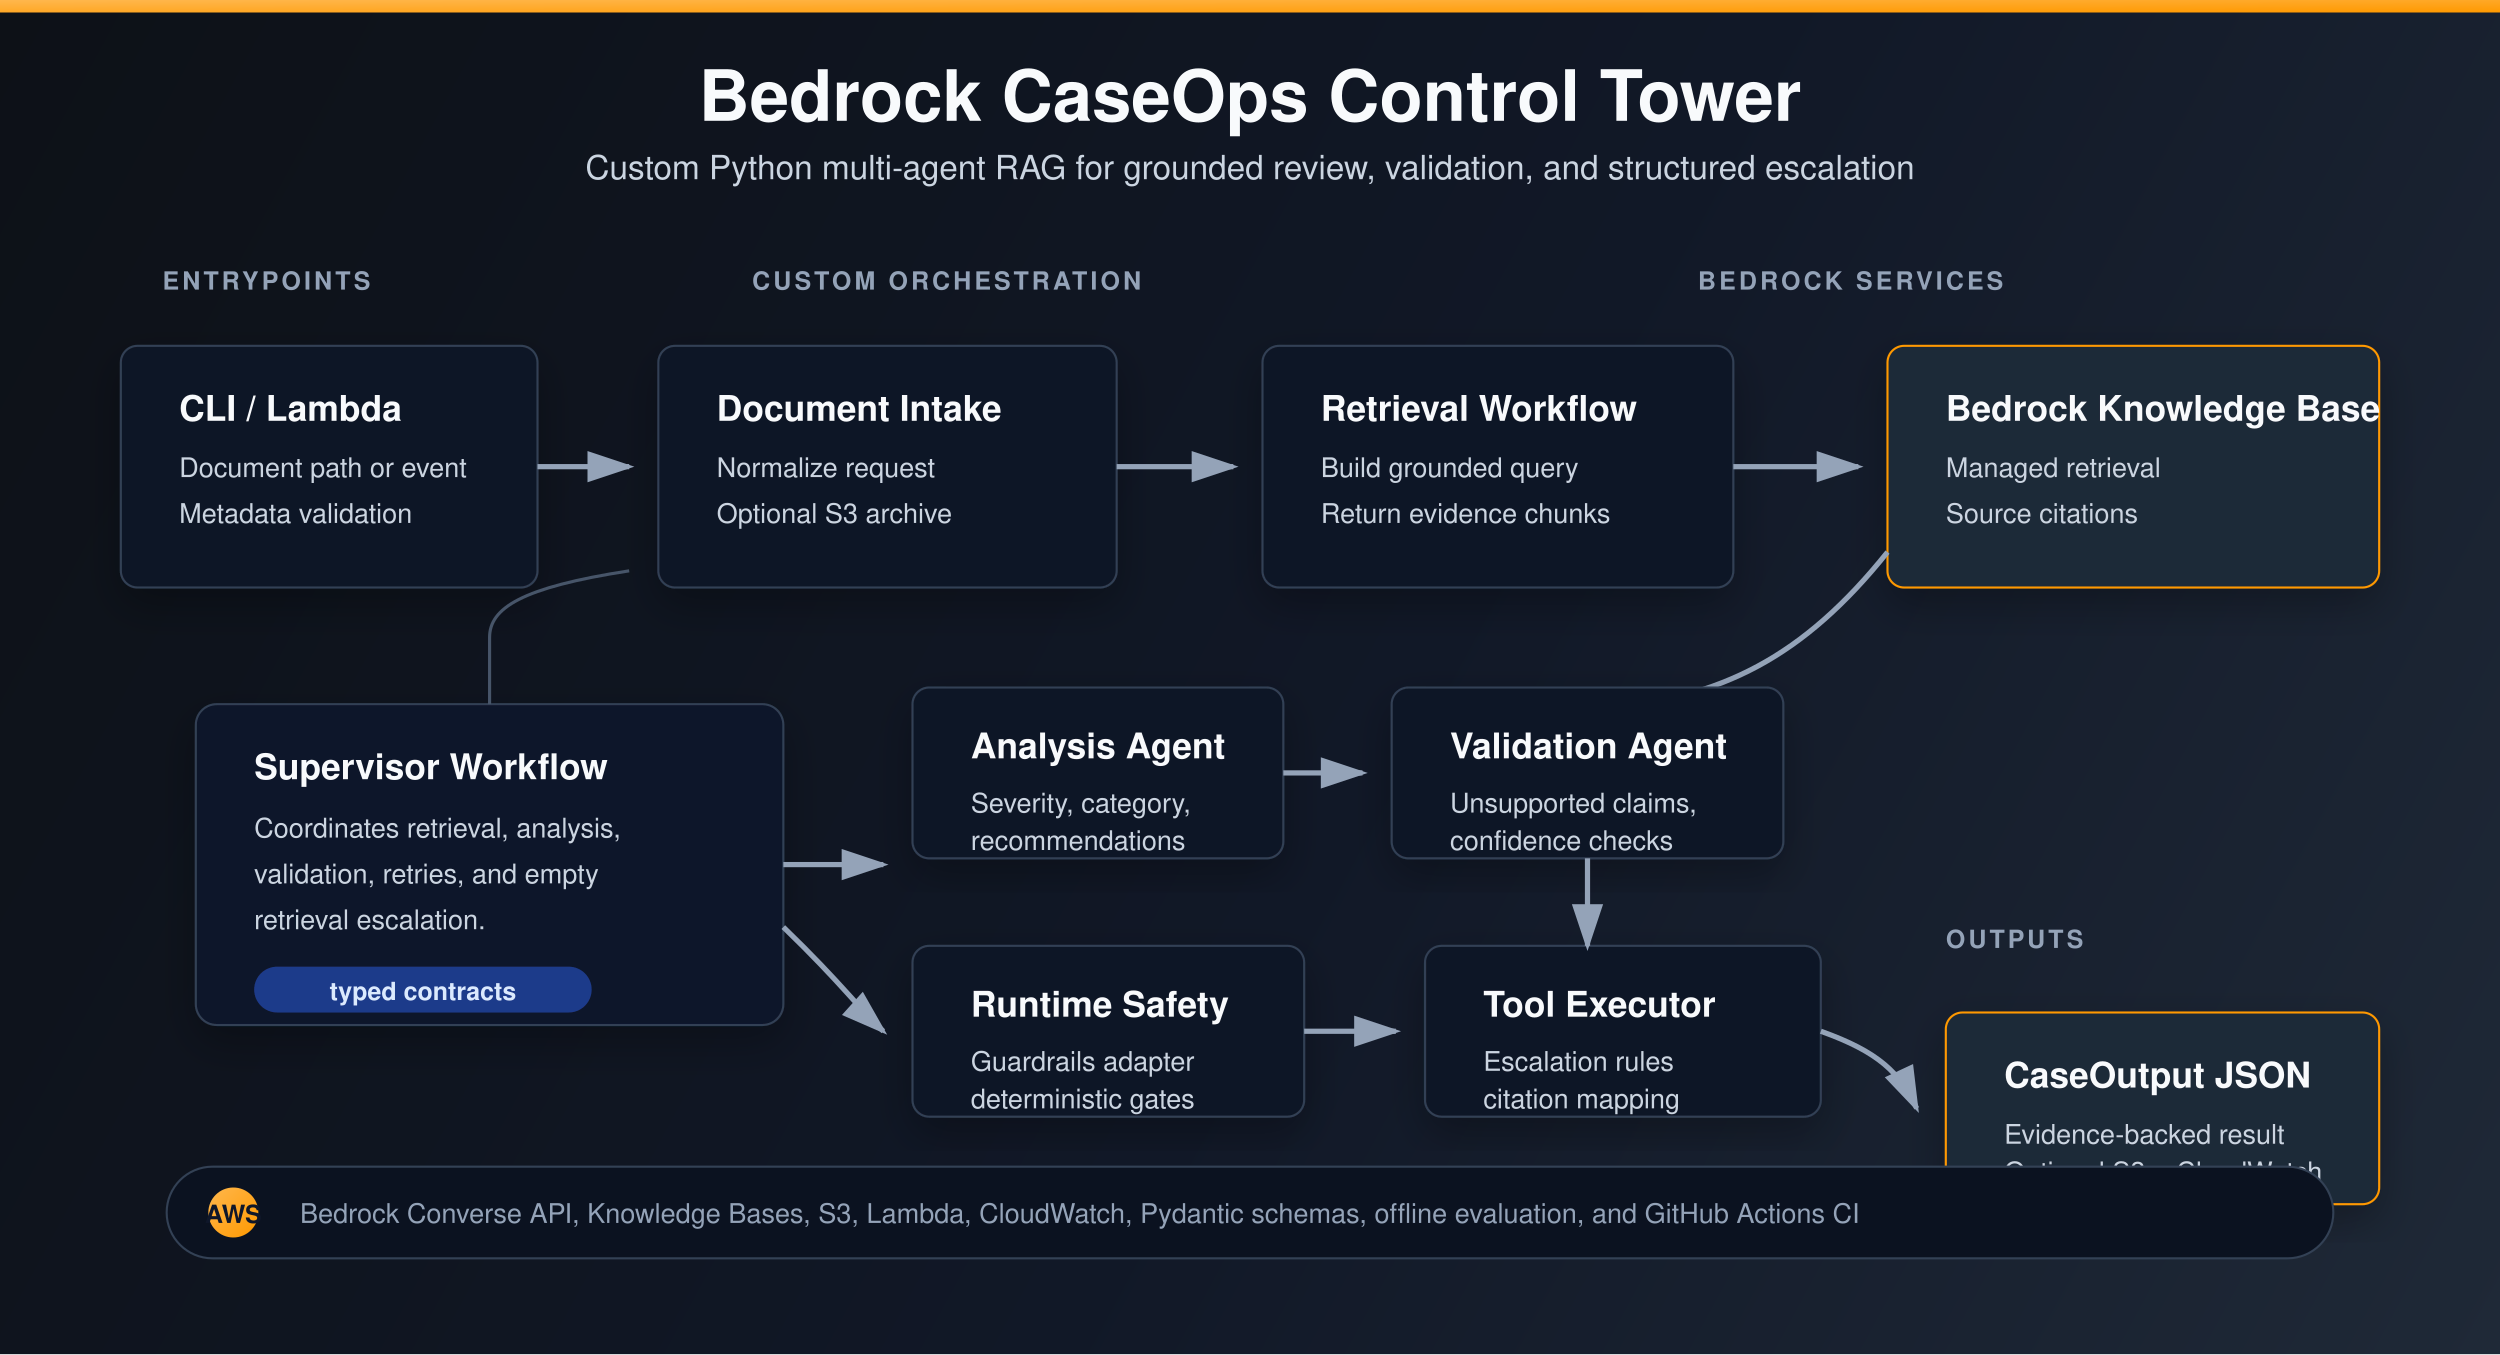
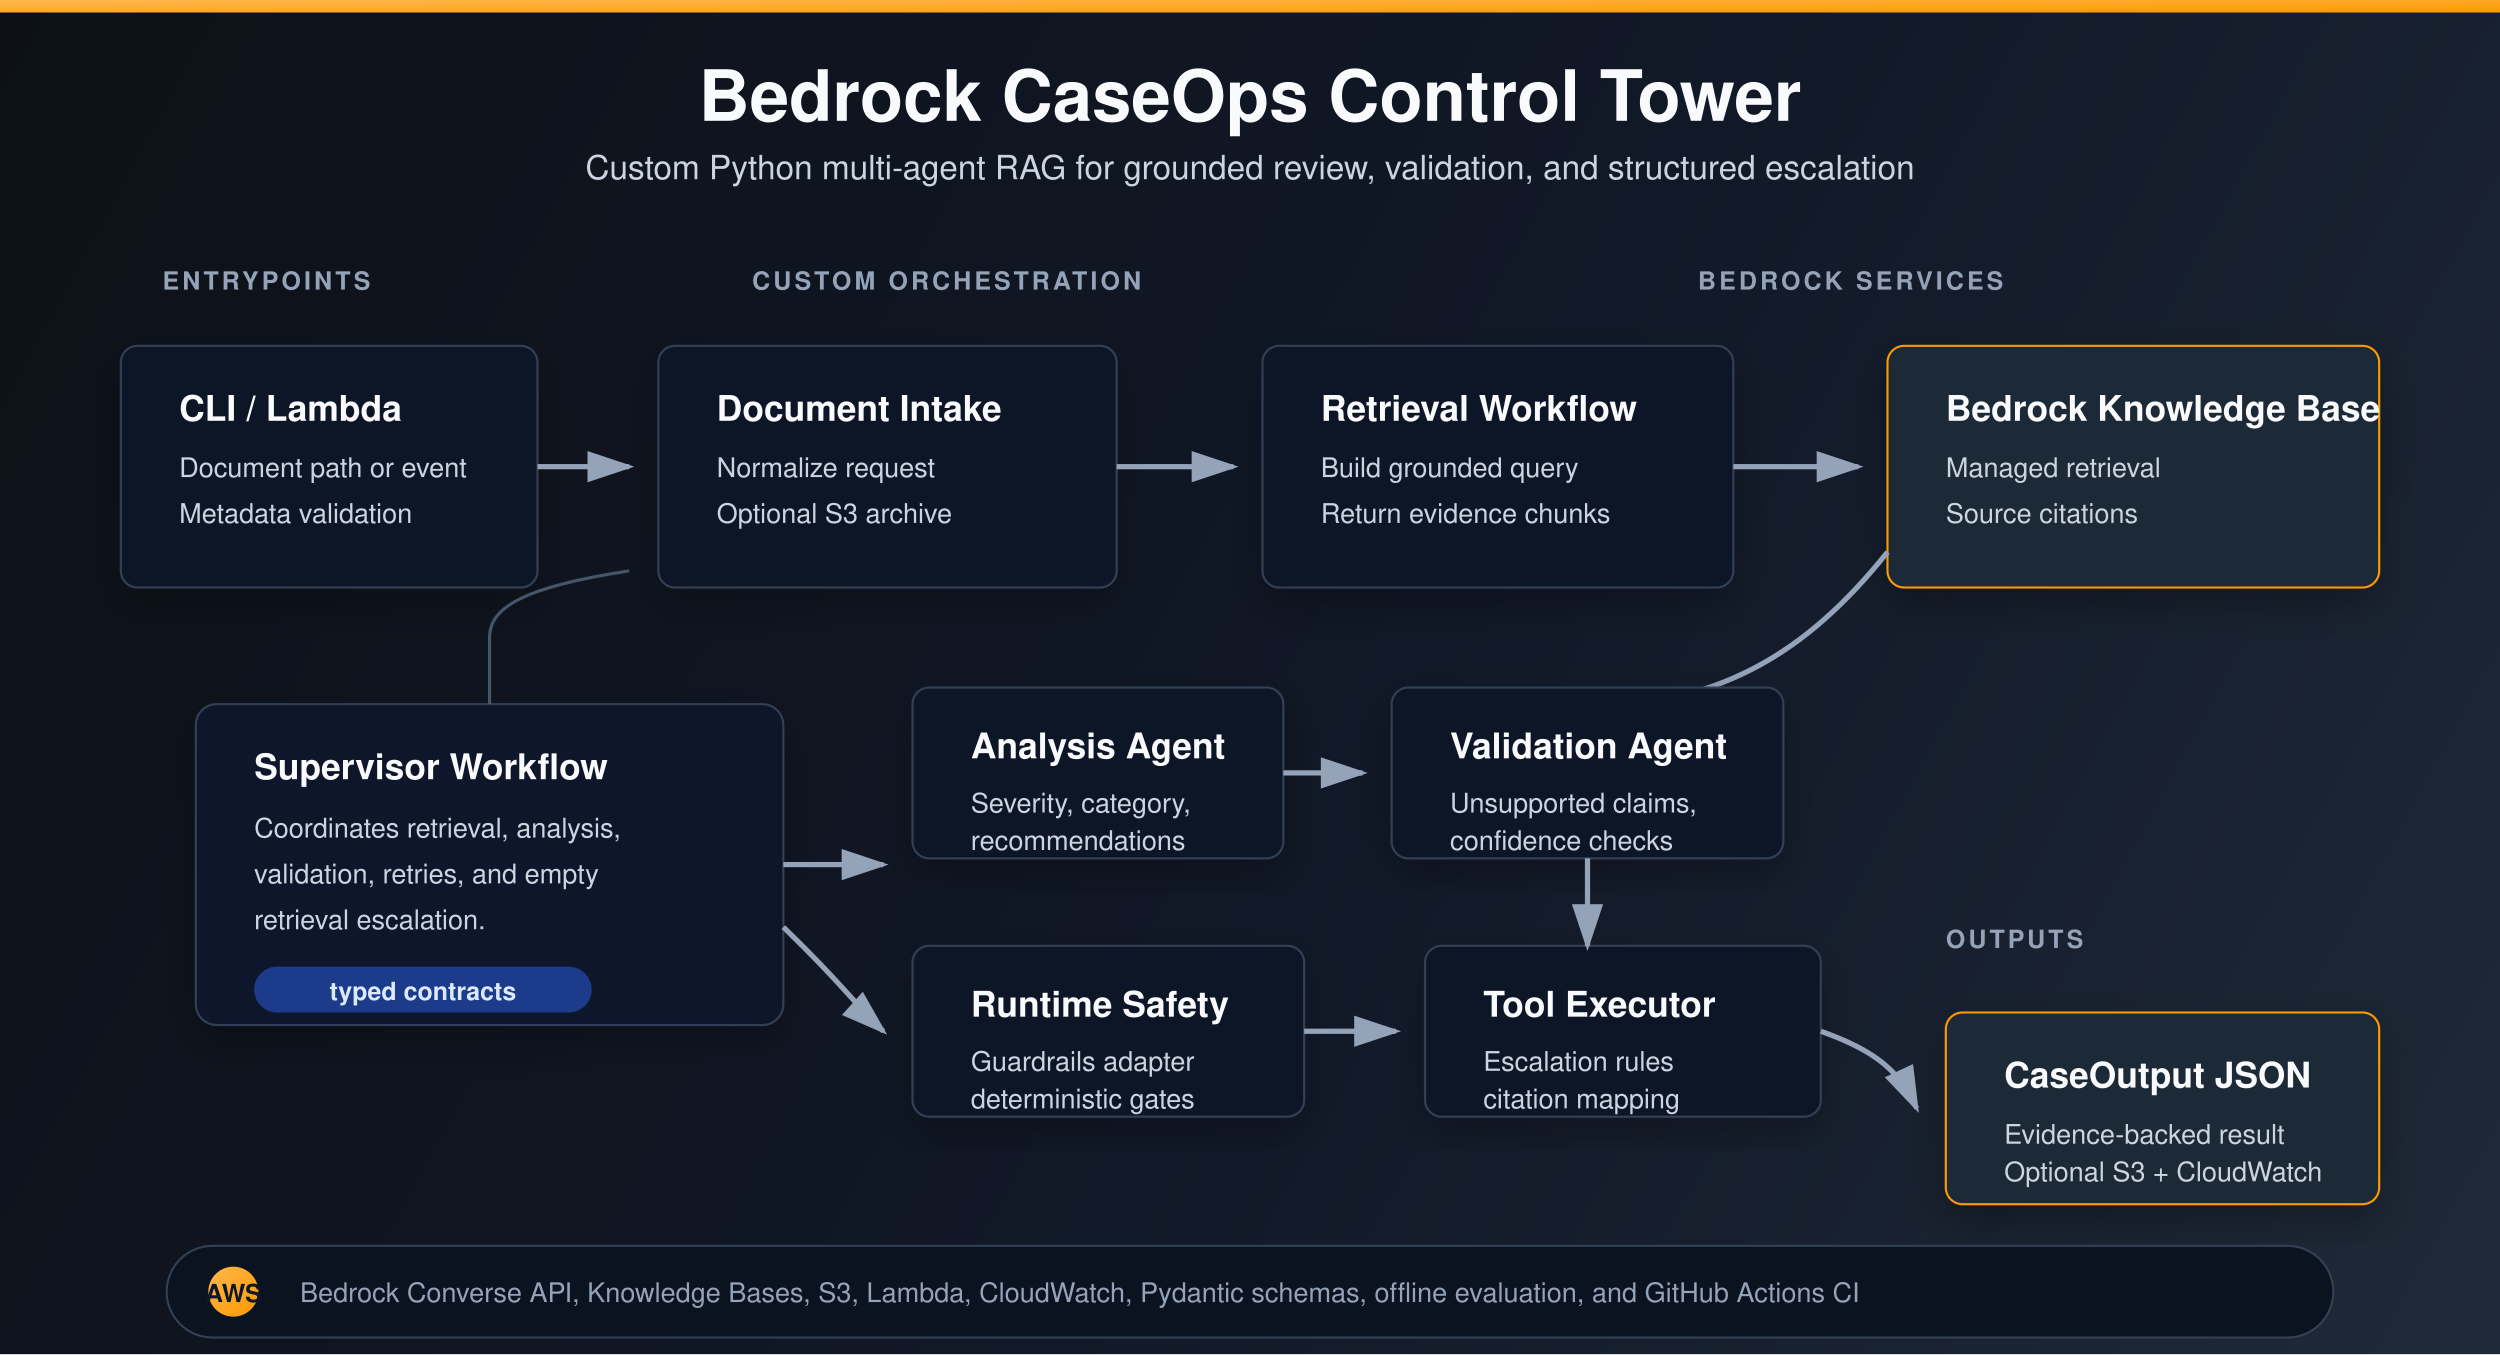
<svg xmlns="http://www.w3.org/2000/svg" width="1200" height="650" viewBox="0 0 1200 650" role="img" aria-labelledby="title desc">
  <defs>
    <linearGradient id="canvas" x1="0" y1="0" x2="1200" y2="650" gradientUnits="userSpaceOnUse">
      <stop offset="0" stop-color="#0d1117" />
      <stop offset="0.55" stop-color="#111827" />
      <stop offset="1" stop-color="#1f2937" />
    </linearGradient>
    <linearGradient id="aws" x1="0" y1="0" x2="1" y2="1">
      <stop offset="0" stop-color="#ffb74d" />
      <stop offset="1" stop-color="#ff9900" />
    </linearGradient>
    <filter id="shadow" x="-10%" y="-20%" width="120%" height="140%">
      <feDropShadow dx="0" dy="8" stdDeviation="10" flood-color="#000000" flood-opacity="0.28" />
    </filter>
    <marker id="arrow" markerWidth="10" markerHeight="10" refX="8" refY="3" orient="auto" markerUnits="strokeWidth">
      <path d="M0,0 L0,6 L9,3 z" fill="#94a3b8" />
    </marker>
    <style>
      .title { font: 700 34px Helvetica, Arial, sans-serif; fill: #f8fafc; }
      .subtitle { font: 400 16px Helvetica, Arial, sans-serif; fill: #cbd5e1; }
      .lane { font: 700 12px Helvetica, Arial, sans-serif; fill: #94a3b8; letter-spacing: 1.5px; }
      .node-title { font: 700 17px Helvetica, Arial, sans-serif; fill: #f8fafc; }
      .node-body { font: 400 13px Helvetica, Arial, sans-serif; fill: #cbd5e1; }
      .small { font: 700 12px Helvetica, Arial, sans-serif; fill: #0f172a; }
      .pill { font: 700 12px Helvetica, Arial, sans-serif; fill: #dbeafe; }
      .caption { font: 400 13px Helvetica, Arial, sans-serif; fill: #94a3b8; }
      .line { stroke: #94a3b8; stroke-width: 2.5; fill: none; marker-end: url(#arrow); }
      .muted-line { stroke: #475569; stroke-width: 1.5; fill: none; }
    </style>
  </defs>
  <rect width="1200" height="650" fill="url(#canvas)" />
  <rect x="0" y="0" width="1200" height="6" fill="url(#aws)" />
  <text x="600" y="58" text-anchor="middle" class="title">Bedrock CaseOps Control Tower</text>
  <text x="600" y="86" text-anchor="middle" class="subtitle">Custom Python multi-agent RAG for grounded review, validation, and structured escalation</text>
  <text x="78" y="139" class="lane">ENTRYPOINTS</text>
  <text x="361" y="139" class="lane">CUSTOM ORCHESTRATION</text>
  <text x="815" y="139" class="lane">BEDROCK SERVICES</text>
  <text x="934" y="455" class="lane">OUTPUTS</text>
  <g filter="url(#shadow)">
    <rect x="58" y="166" width="200" height="116" rx="8" fill="#111827" stroke="#334155" />
    <text x="86" y="202" class="node-title">CLI / Lambda</text>
    <text x="86" y="229" class="node-body">Document path or event</text>
    <text x="86" y="251" class="node-body">Metadata validation</text>
  </g>
  <g filter="url(#shadow)">
    <rect x="316" y="166" width="220" height="116" rx="8" fill="#111827" stroke="#334155" />
    <text x="344" y="202" class="node-title">Document Intake</text>
    <text x="344" y="229" class="node-body">Normalize request</text>
    <text x="344" y="251" class="node-body">Optional S3 archive</text>
  </g>
  <g filter="url(#shadow)">
    <rect x="606" y="166" width="226" height="116" rx="8" fill="#111827" stroke="#334155" />
    <text x="634" y="202" class="node-title">Retrieval Workflow</text>
    <text x="634" y="229" class="node-body">Build grounded query</text>
    <text x="634" y="251" class="node-body">Return evidence chunks</text>
  </g>
  <g filter="url(#shadow)">
    <rect x="906" y="166" width="236" height="116" rx="8" fill="#1f2937" stroke="#ff9900" />
    <text x="934" y="202" class="node-title">Bedrock Knowledge Base</text>
    <text x="934" y="229" class="node-body">Managed retrieval</text>
    <text x="934" y="251" class="node-body">Source citations</text>
  </g>
  <path d="M258 224 H302" class="line" />
  <path d="M536 224 H592" class="line" />
  <path d="M832 224 H892" class="line" />
  <path d="M906 265 C866 315 826 336 768 340" class="line" />
  <g filter="url(#shadow)">
    <rect x="94" y="338" width="282" height="154" rx="10" fill="#0f172a" stroke="#334155" />
    <text x="122" y="374" class="node-title">Supervisor Workflow</text>
    <text x="122" y="402" class="node-body">Coordinates retrieval, analysis,</text>
    <text x="122" y="424" class="node-body">validation, retries, and empty</text>
    <text x="122" y="446" class="node-body">retrieval escalation.</text>
    <rect x="122" y="464" width="162" height="22" rx="11" fill="#1e3a8a" />
    <text x="203" y="480" text-anchor="middle" class="pill">typed contracts</text>
  </g>
  <g filter="url(#shadow)">
    <rect x="438" y="330" width="178" height="82" rx="8" fill="#111827" stroke="#334155" />
    <text x="466" y="364" class="node-title">Analysis Agent</text>
    <text x="466" y="390" class="node-body">Severity, category,</text>
    <text x="466" y="408" class="node-body">recommendations</text>
  </g>
  <g filter="url(#shadow)">
    <rect x="668" y="330" width="188" height="82" rx="8" fill="#111827" stroke="#334155" />
    <text x="696" y="364" class="node-title">Validation Agent</text>
    <text x="696" y="390" class="node-body">Unsupported claims,</text>
    <text x="696" y="408" class="node-body">confidence checks</text>
  </g>
  <g filter="url(#shadow)">
    <rect x="438" y="454" width="188" height="82" rx="8" fill="#111827" stroke="#334155" />
    <text x="466" y="488" class="node-title">Runtime Safety</text>
    <text x="466" y="514" class="node-body">Guardrails adapter</text>
    <text x="466" y="532" class="node-body">deterministic gates</text>
  </g>
  <g filter="url(#shadow)">
    <rect x="684" y="454" width="190" height="82" rx="8" fill="#111827" stroke="#334155" />
    <text x="712" y="488" class="node-title">Tool Executor</text>
    <text x="712" y="514" class="node-body">Escalation rules</text>
    <text x="712" y="532" class="node-body">citation mapping</text>
  </g>
  <g filter="url(#shadow)">
    <rect x="934" y="486" width="208" height="92" rx="8" fill="#1f2937" stroke="#ff9900" />
    <text x="962" y="522" class="node-title">CaseOutput JSON</text>
    <text x="962" y="549" class="node-body">Evidence-backed result</text>
    <text x="962" y="567" class="node-body">Optional S3 + CloudWatch</text>
  </g>
  <path d="M376 415 H424" class="line" />
  <path d="M616 371 H654" class="line" />
  <path d="M762 412 V440 C762 450 762 450 762 454" class="line" />
  <path d="M626 495 H670" class="line" />
  <path d="M874 495 C902 505 912 515 920 532" class="line" />
  <path d="M235 338 V306 C235 292 250 282 302 274" class="muted-line" />
  <path d="M376 445 C404 472 414 486 424 495" class="line" />
  <g>
-     <rect x="80" y="560" width="1040" height="44" rx="22" fill="#0b1220" stroke="#334155" />
-     <circle cx="112" cy="582" r="12" fill="url(#aws)" />
-     <text x="112" y="587" text-anchor="middle" class="small">AWS</text>
-     <text x="144" y="587" class="caption">Bedrock Converse API, Knowledge Bases, S3, Lambda, CloudWatch, Pydantic schemas, offline evaluation, and GitHub Actions CI</text>
+     <rect x="80" y="598" width="1040" height="44" rx="22" fill="#0b1220" stroke="#334155" />
+     <circle cx="112" cy="620" r="12" fill="url(#aws)" />
+     <text x="112" y="625" text-anchor="middle" class="small">AWS</text>
+     <text x="144" y="625" class="caption">Bedrock Converse API, Knowledge Bases, S3, Lambda, CloudWatch, Pydantic schemas, offline evaluation, and GitHub Actions CI</text>
  </g>
</svg>
